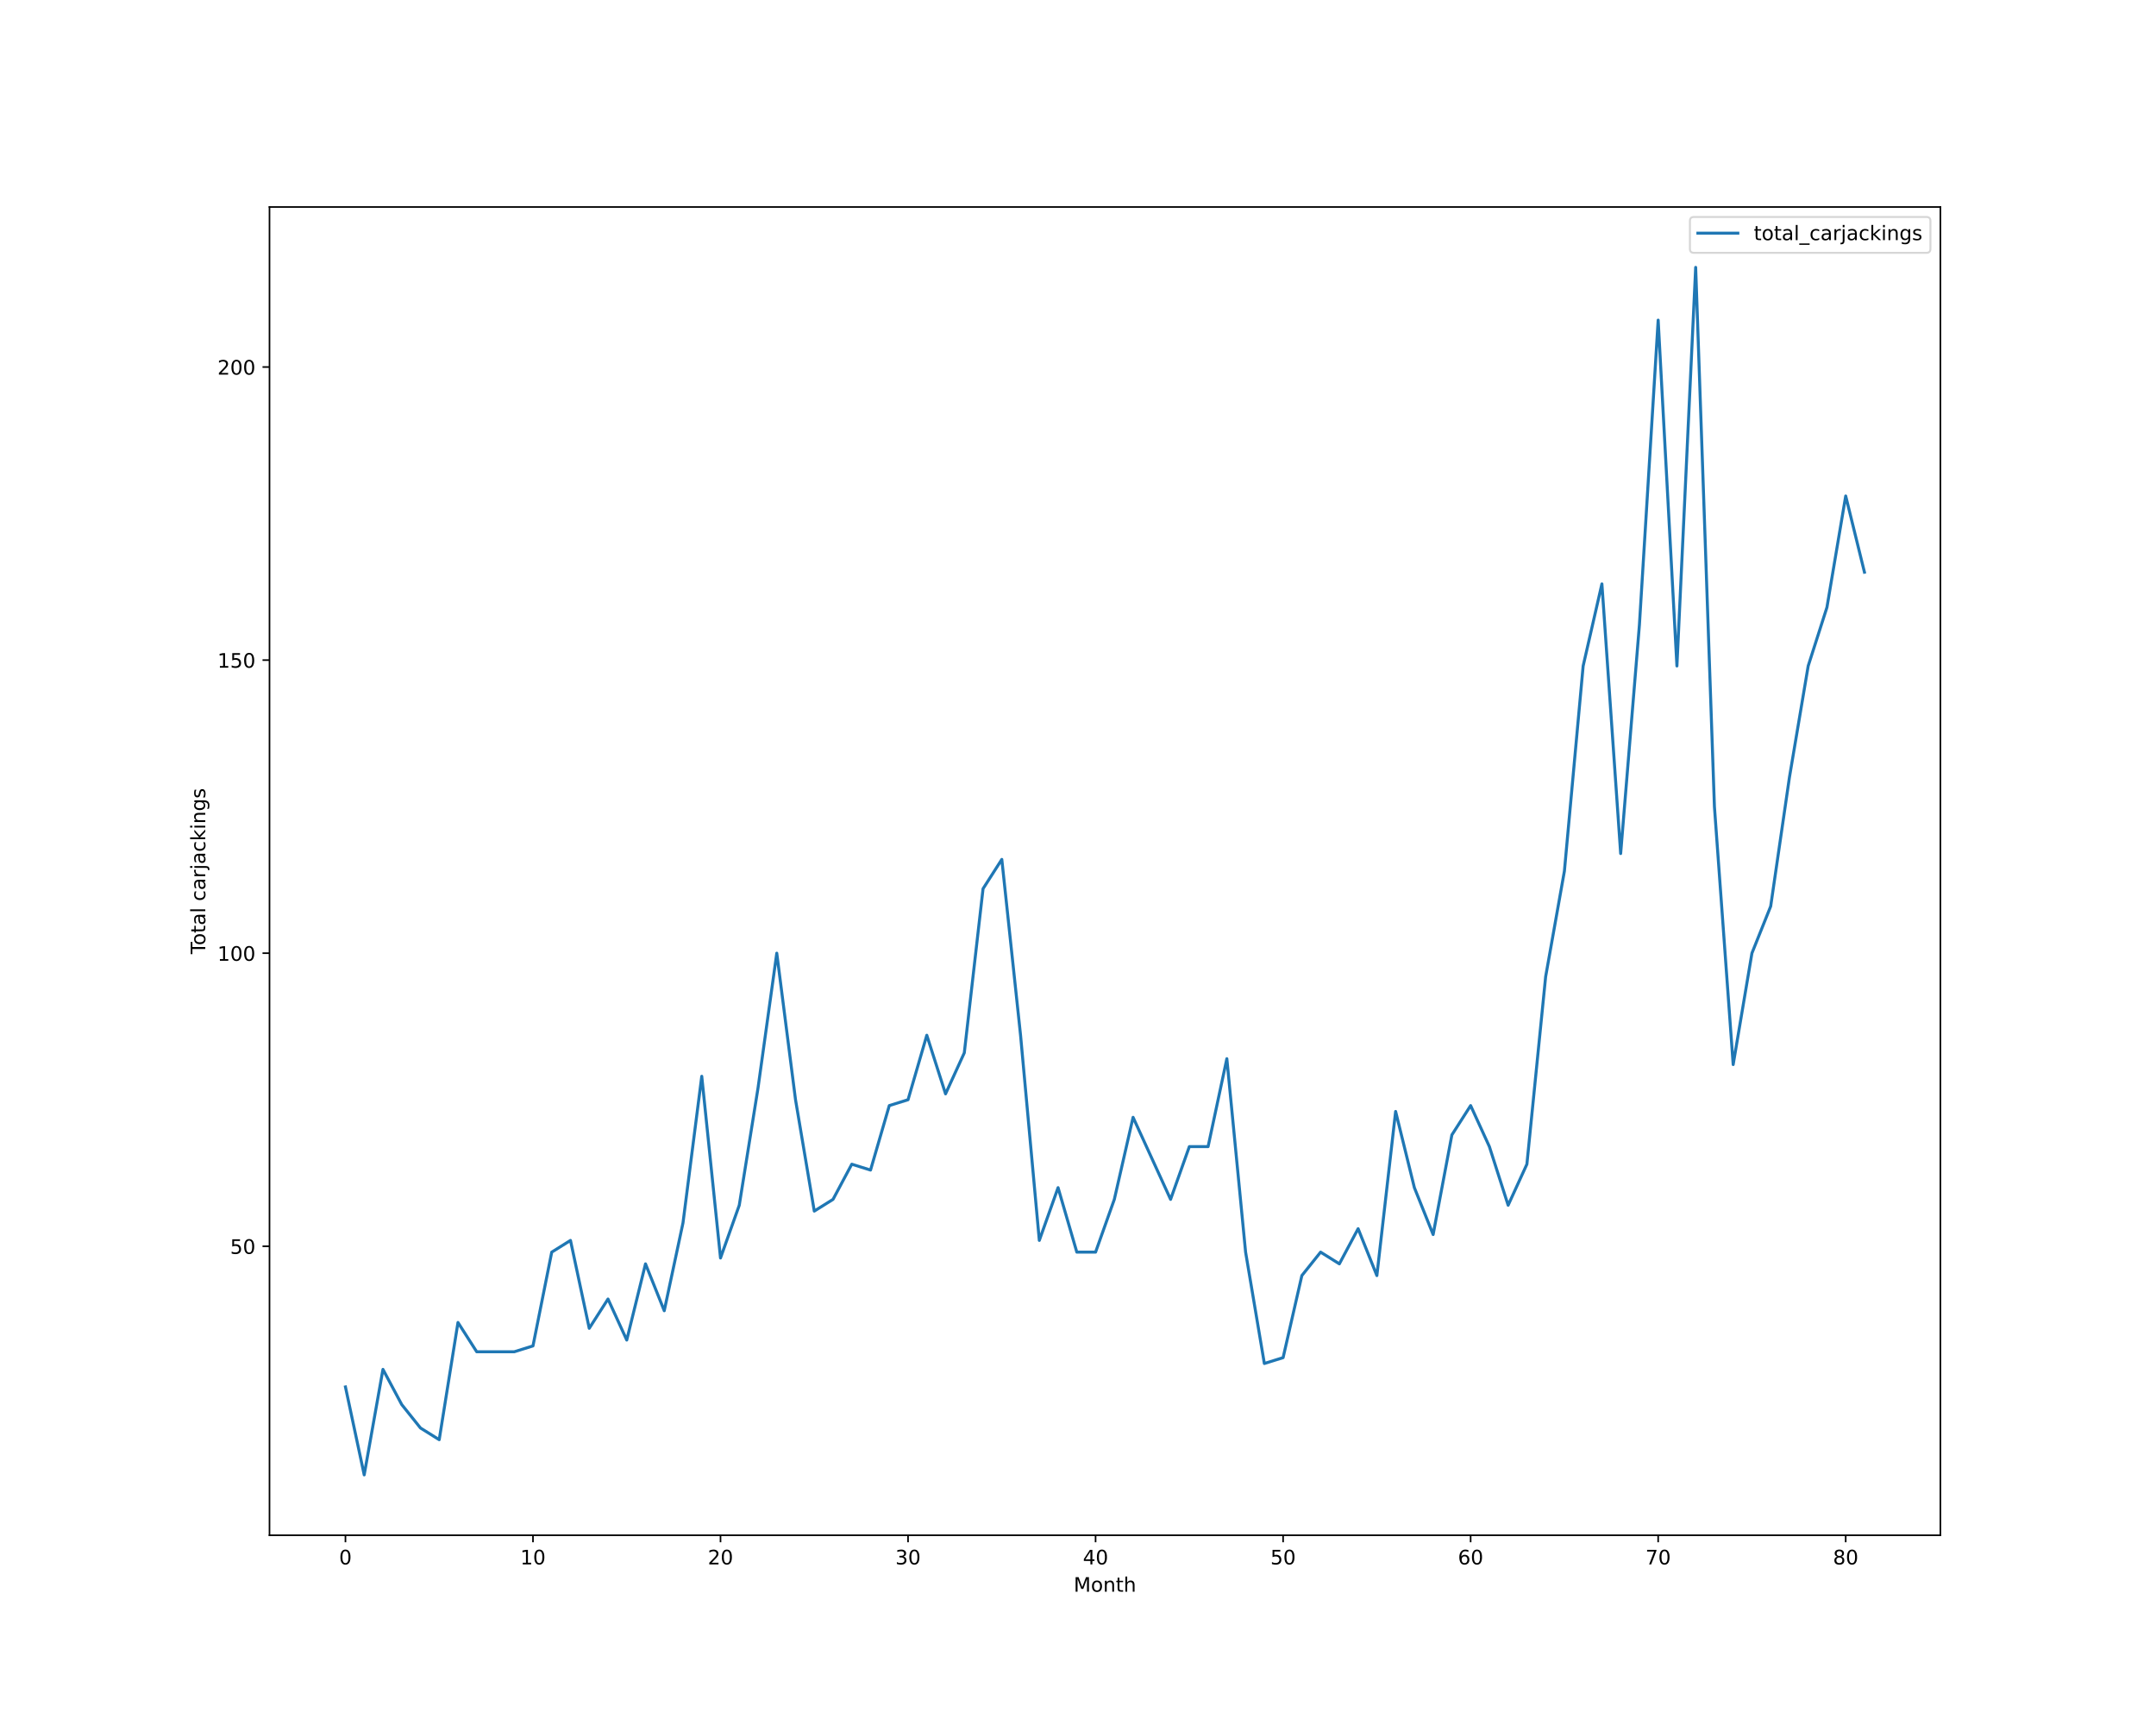
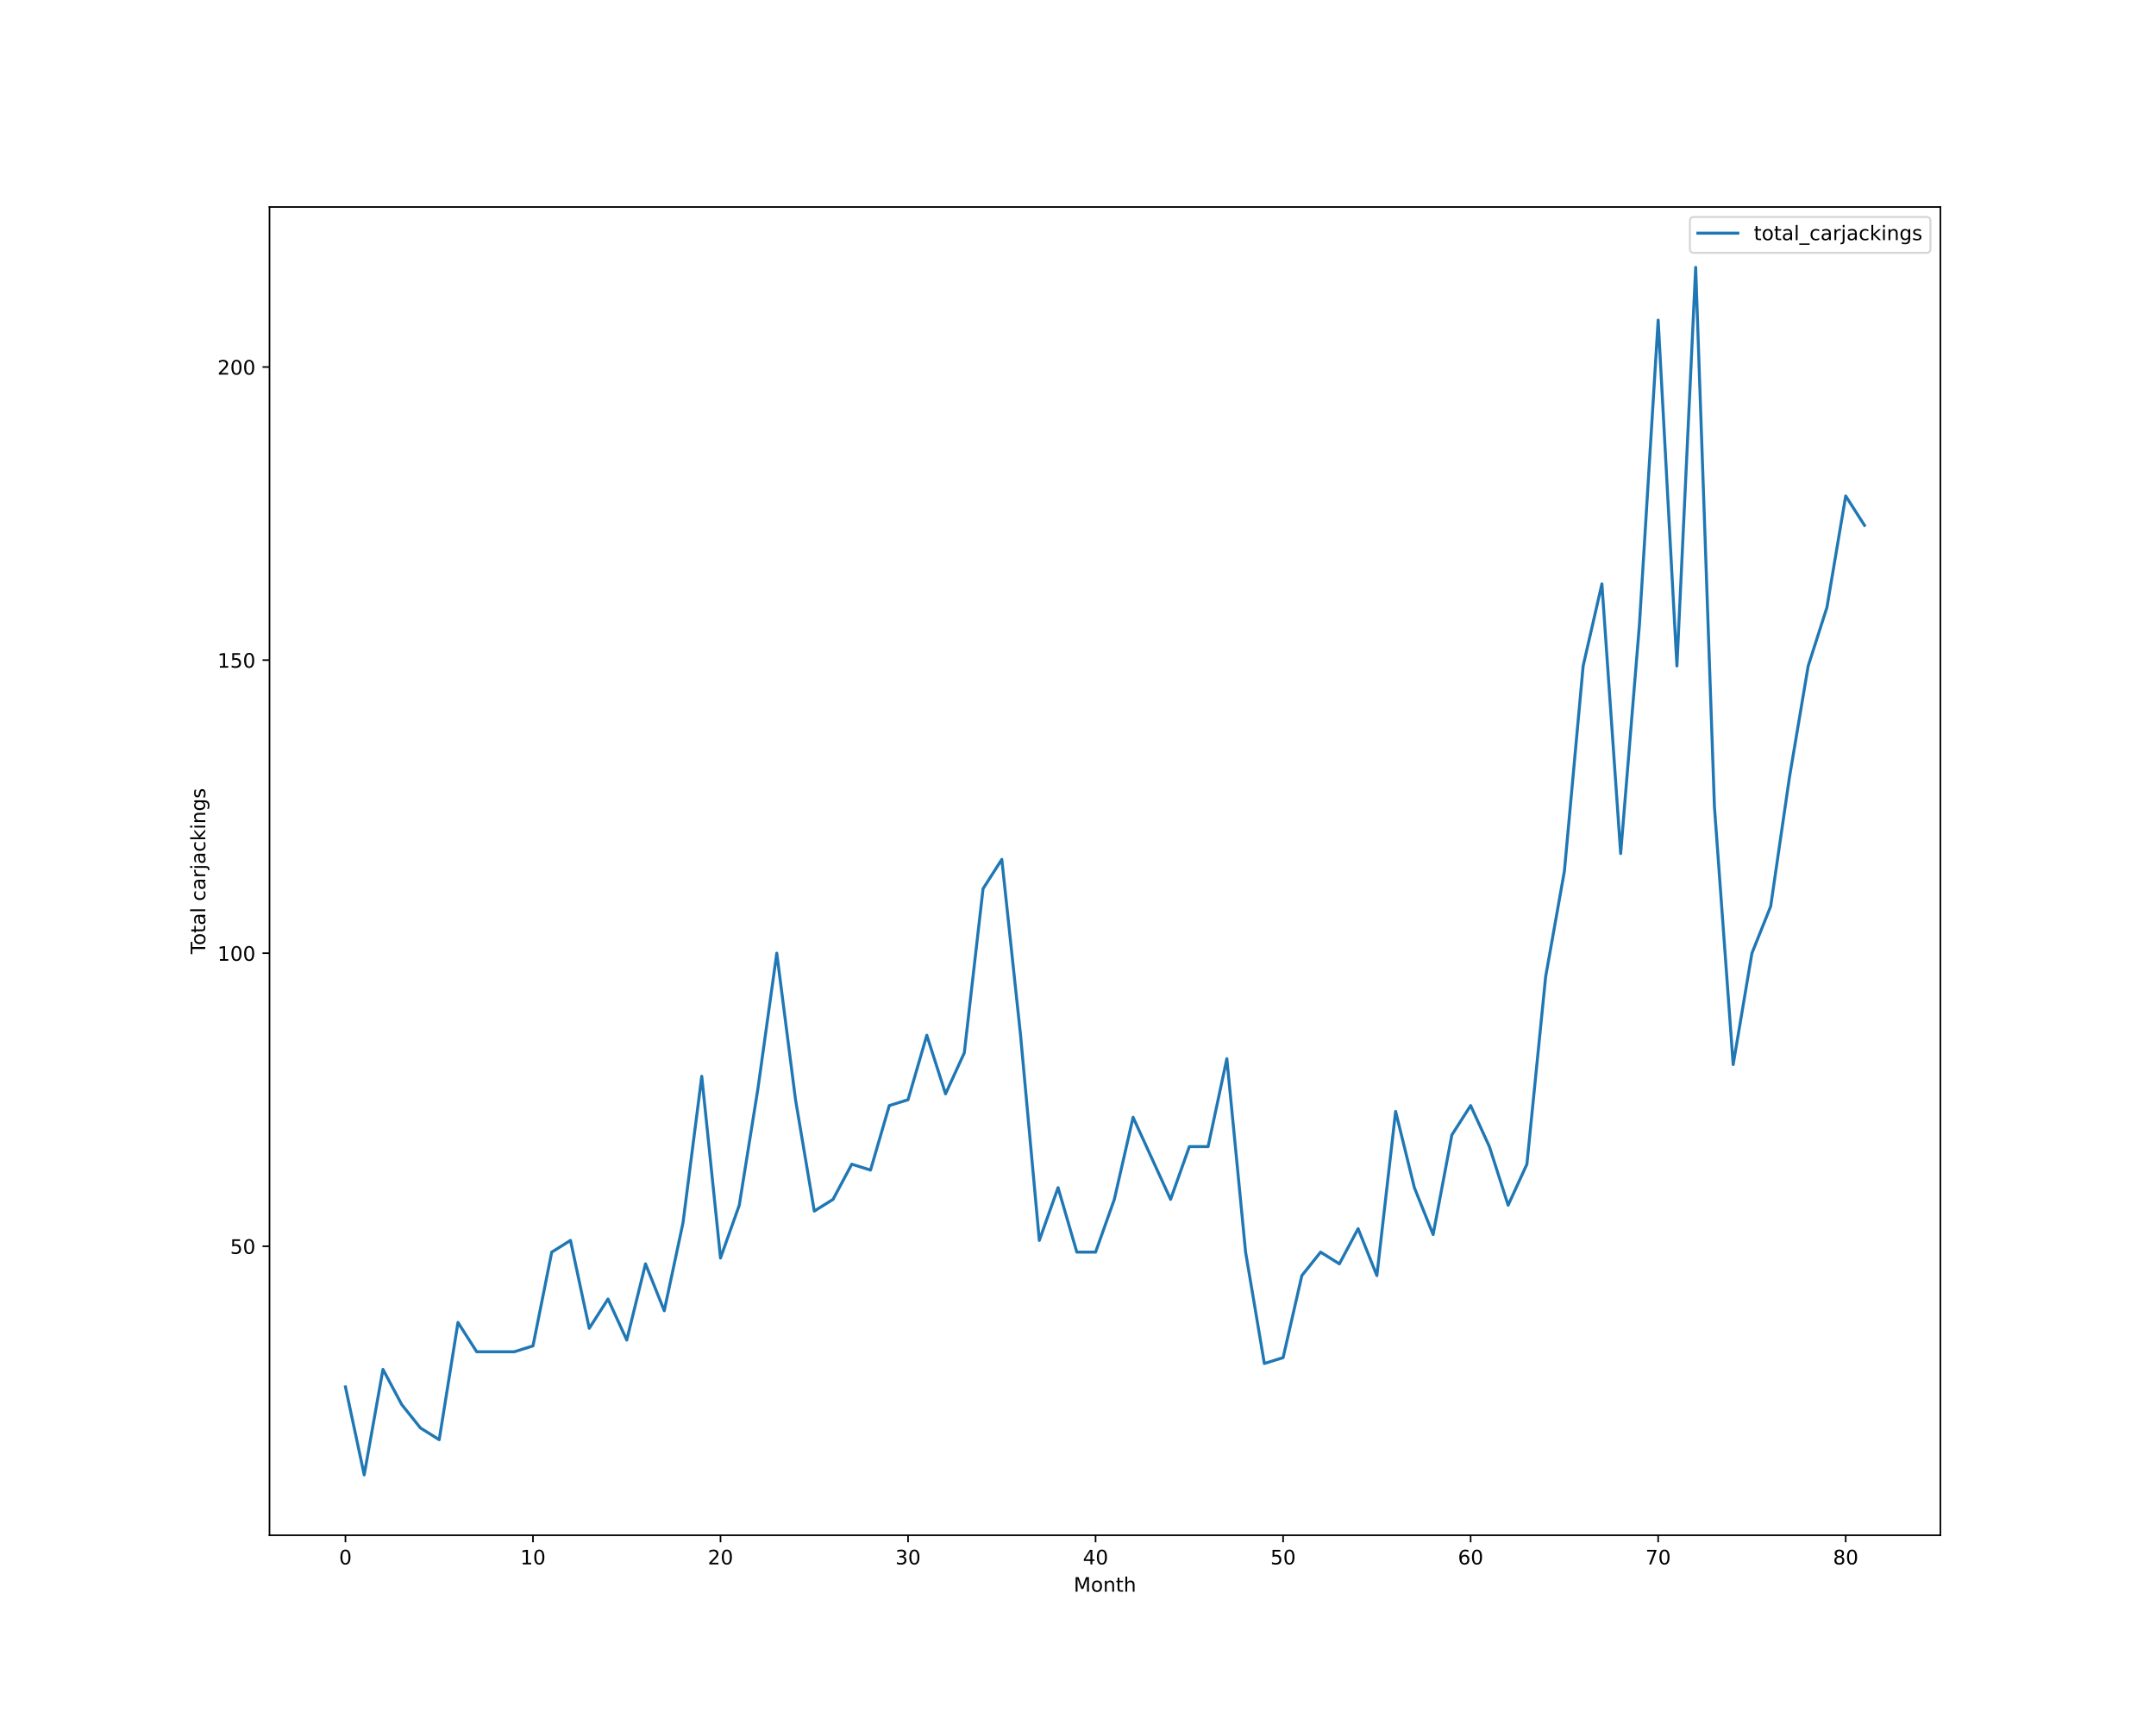
<svg xmlns="http://www.w3.org/2000/svg" xmlns:xlink="http://www.w3.org/1999/xlink" height="864pt" version="1.1" viewBox="0 0 1080 864" width="1080pt">
  <defs>
    <style type="text/css">*{stroke-linecap:butt;stroke-linejoin:round;}</style>
  </defs>
  <g id="figure_1">
    <g id="patch_1">
      <path d="M 0 864  L 1080 864  L 1080 0  L 0 0  z " style="fill:#ffffff;" />
    </g>
    <g id="axes_1">
      <g id="patch_2">
        <path d="M 135 768.96  L 972 768.96  L 972 103.68  L 135 103.68  z " style="fill:#ffffff;" />
      </g>
      <g id="matplotlib.axis_1">
        <g id="xtick_1">
          <g id="line2d_1">
            <defs>
-               <path d="M 0 0  L 0 3.5  " id="m0140e368ea" style="stroke:#000000;stroke-width:0.8;" />
-             </defs>
-             <g>
-               <use style="stroke:#000000;stroke-width:0.8;" x="173.045" xlink:href="#m0140e368ea" y="768.96" />
+               <path d="M 0 0  L 0 3.5  " id="m4ea732cf38" style="stroke:#000000;stroke-width:0.8;" />
+             </defs>
+             <g>
+               <use style="stroke:#000000;stroke-width:0.8;" x="173.045" xlink:href="#m4ea732cf38" y="768.96" />
            </g>
          </g>
          <g id="text_1">
            <g transform="translate(169.8642 783.5584)scale(0.1 -0.1)">
              <defs>
                <path d="M 2034 4250  Q 1547 4250 1301 3770  Q 1056 3291 1056 2328  Q 1056 1369 1301 889  Q 1547 409 2034 409  Q 2525 409 2770 889  Q 3016 1369 3016 2328  Q 3016 3291 2770 3770  Q 2525 4250 2034 4250  z M 2034 4750  Q 2819 4750 3233 4129  Q 3647 3509 3647 2328  Q 3647 1150 3233 529  Q 2819 -91 2034 -91  Q 1250 -91 836 529  Q 422 1150 422 2328  Q 422 3509 836 4129  Q 1250 4750 2034 4750  z " id="DejaVuSans-30" transform="scale(0.015625)" />
              </defs>
              <use xlink:href="#DejaVuSans-30" />
            </g>
          </g>
        </g>
        <g id="xtick_2">
          <g id="line2d_2">
            <g>
-               <use style="stroke:#000000;stroke-width:0.8;" x="266.985" xlink:href="#m0140e368ea" y="768.96" />
+               <use style="stroke:#000000;stroke-width:0.8;" x="266.985" xlink:href="#m4ea732cf38" y="768.96" />
            </g>
          </g>
          <g id="text_2">
            <g transform="translate(260.6223 783.5584)scale(0.1 -0.1)">
              <defs>
                <path d="M 794 531  L 1825 531  L 1825 4091  L 703 3866  L 703 4441  L 1819 4666  L 2450 4666  L 2450 531  L 3481 531  L 3481 0  L 794 0  L 794 531  z " id="DejaVuSans-31" transform="scale(0.015625)" />
              </defs>
              <use xlink:href="#DejaVuSans-31" />
              <use x="63.623" xlink:href="#DejaVuSans-30" />
            </g>
          </g>
        </g>
        <g id="xtick_3">
          <g id="line2d_3">
            <g>
-               <use style="stroke:#000000;stroke-width:0.8;" x="360.924" xlink:href="#m0140e368ea" y="768.96" />
+               <use style="stroke:#000000;stroke-width:0.8;" x="360.924" xlink:href="#m4ea732cf38" y="768.96" />
            </g>
          </g>
          <g id="text_3">
            <g transform="translate(354.5617 783.5584)scale(0.1 -0.1)">
              <defs>
                <path d="M 1228 531  L 3431 531  L 3431 0  L 469 0  L 469 531  Q 828 903 1448 1529  Q 2069 2156 2228 2338  Q 2531 2678 2651 2914  Q 2772 3150 2772 3378  Q 2772 3750 2511 3984  Q 2250 4219 1831 4219  Q 1534 4219 1204 4116  Q 875 4013 500 3803  L 500 4441  Q 881 4594 1212 4672  Q 1544 4750 1819 4750  Q 2544 4750 2975 4387  Q 3406 4025 3406 3419  Q 3406 3131 3298 2873  Q 3191 2616 2906 2266  Q 2828 2175 2409 1742  Q 1991 1309 1228 531  z " id="DejaVuSans-32" transform="scale(0.015625)" />
              </defs>
              <use xlink:href="#DejaVuSans-32" />
              <use x="63.623" xlink:href="#DejaVuSans-30" />
            </g>
          </g>
        </g>
        <g id="xtick_4">
          <g id="line2d_4">
            <g>
-               <use style="stroke:#000000;stroke-width:0.8;" x="454.864" xlink:href="#m0140e368ea" y="768.96" />
+               <use style="stroke:#000000;stroke-width:0.8;" x="454.864" xlink:href="#m4ea732cf38" y="768.96" />
            </g>
          </g>
          <g id="text_4">
            <g transform="translate(448.5011 783.5584)scale(0.1 -0.1)">
              <defs>
                <path d="M 2597 2516  Q 3050 2419 3304 2112  Q 3559 1806 3559 1356  Q 3559 666 3084 287  Q 2609 -91 1734 -91  Q 1441 -91 1130 -33  Q 819 25 488 141  L 488 750  Q 750 597 1062 519  Q 1375 441 1716 441  Q 2309 441 2620 675  Q 2931 909 2931 1356  Q 2931 1769 2642 2001  Q 2353 2234 1838 2234  L 1294 2234  L 1294 2753  L 1863 2753  Q 2328 2753 2575 2939  Q 2822 3125 2822 3475  Q 2822 3834 2567 4026  Q 2313 4219 1838 4219  Q 1578 4219 1281 4162  Q 984 4106 628 3988  L 628 4550  Q 988 4650 1302 4700  Q 1616 4750 1894 4750  Q 2613 4750 3031 4423  Q 3450 4097 3450 3541  Q 3450 3153 3228 2886  Q 3006 2619 2597 2516  z " id="DejaVuSans-33" transform="scale(0.015625)" />
              </defs>
              <use xlink:href="#DejaVuSans-33" />
              <use x="63.623" xlink:href="#DejaVuSans-30" />
            </g>
          </g>
        </g>
        <g id="xtick_5">
          <g id="line2d_5">
            <g>
-               <use style="stroke:#000000;stroke-width:0.8;" x="548.803" xlink:href="#m0140e368ea" y="768.96" />
+               <use style="stroke:#000000;stroke-width:0.8;" x="548.803" xlink:href="#m4ea732cf38" y="768.96" />
            </g>
          </g>
          <g id="text_5">
            <g transform="translate(542.4405 783.5584)scale(0.1 -0.1)">
              <defs>
                <path d="M 2419 4116  L 825 1625  L 2419 1625  L 2419 4116  z M 2253 4666  L 3047 4666  L 3047 1625  L 3713 1625  L 3713 1100  L 3047 1100  L 3047 0  L 2419 0  L 2419 1100  L 313 1100  L 313 1709  L 2253 4666  z " id="DejaVuSans-34" transform="scale(0.015625)" />
              </defs>
              <use xlink:href="#DejaVuSans-34" />
              <use x="63.623" xlink:href="#DejaVuSans-30" />
            </g>
          </g>
        </g>
        <g id="xtick_6">
          <g id="line2d_6">
            <g>
-               <use style="stroke:#000000;stroke-width:0.8;" x="642.742" xlink:href="#m0140e368ea" y="768.96" />
+               <use style="stroke:#000000;stroke-width:0.8;" x="642.742" xlink:href="#m4ea732cf38" y="768.96" />
            </g>
          </g>
          <g id="text_6">
            <g transform="translate(636.3799 783.5584)scale(0.1 -0.1)">
              <defs>
                <path d="M 691 4666  L 3169 4666  L 3169 4134  L 1269 4134  L 1269 2991  Q 1406 3038 1543 3061  Q 1681 3084 1819 3084  Q 2600 3084 3056 2656  Q 3513 2228 3513 1497  Q 3513 744 3044 326  Q 2575 -91 1722 -91  Q 1428 -91 1123 -41  Q 819 9 494 109  L 494 744  Q 775 591 1075 516  Q 1375 441 1709 441  Q 2250 441 2565 725  Q 2881 1009 2881 1497  Q 2881 1984 2565 2268  Q 2250 2553 1709 2553  Q 1456 2553 1204 2497  Q 953 2441 691 2322  L 691 4666  z " id="DejaVuSans-35" transform="scale(0.015625)" />
              </defs>
              <use xlink:href="#DejaVuSans-35" />
              <use x="63.623" xlink:href="#DejaVuSans-30" />
            </g>
          </g>
        </g>
        <g id="xtick_7">
          <g id="line2d_7">
            <g>
-               <use style="stroke:#000000;stroke-width:0.8;" x="736.682" xlink:href="#m0140e368ea" y="768.96" />
+               <use style="stroke:#000000;stroke-width:0.8;" x="736.682" xlink:href="#m4ea732cf38" y="768.96" />
            </g>
          </g>
          <g id="text_7">
            <g transform="translate(730.3193 783.5584)scale(0.1 -0.1)">
              <defs>
                <path d="M 2113 2584  Q 1688 2584 1439 2293  Q 1191 2003 1191 1497  Q 1191 994 1439 701  Q 1688 409 2113 409  Q 2538 409 2786 701  Q 3034 994 3034 1497  Q 3034 2003 2786 2293  Q 2538 2584 2113 2584  z M 3366 4563  L 3366 3988  Q 3128 4100 2886 4159  Q 2644 4219 2406 4219  Q 1781 4219 1451 3797  Q 1122 3375 1075 2522  Q 1259 2794 1537 2939  Q 1816 3084 2150 3084  Q 2853 3084 3261 2657  Q 3669 2231 3669 1497  Q 3669 778 3244 343  Q 2819 -91 2113 -91  Q 1303 -91 875 529  Q 447 1150 447 2328  Q 447 3434 972 4092  Q 1497 4750 2381 4750  Q 2619 4750 2861 4703  Q 3103 4656 3366 4563  z " id="DejaVuSans-36" transform="scale(0.015625)" />
              </defs>
              <use xlink:href="#DejaVuSans-36" />
              <use x="63.623" xlink:href="#DejaVuSans-30" />
            </g>
          </g>
        </g>
        <g id="xtick_8">
          <g id="line2d_8">
            <g>
-               <use style="stroke:#000000;stroke-width:0.8;" x="830.621" xlink:href="#m0140e368ea" y="768.96" />
+               <use style="stroke:#000000;stroke-width:0.8;" x="830.621" xlink:href="#m4ea732cf38" y="768.96" />
            </g>
          </g>
          <g id="text_8">
            <g transform="translate(824.2587 783.5584)scale(0.1 -0.1)">
              <defs>
                <path d="M 525 4666  L 3525 4666  L 3525 4397  L 1831 0  L 1172 0  L 2766 4134  L 525 4134  L 525 4666  z " id="DejaVuSans-37" transform="scale(0.015625)" />
              </defs>
              <use xlink:href="#DejaVuSans-37" />
              <use x="63.623" xlink:href="#DejaVuSans-30" />
            </g>
          </g>
        </g>
        <g id="xtick_9">
          <g id="line2d_9">
            <g>
-               <use style="stroke:#000000;stroke-width:0.8;" x="924.561" xlink:href="#m0140e368ea" y="768.96" />
+               <use style="stroke:#000000;stroke-width:0.8;" x="924.561" xlink:href="#m4ea732cf38" y="768.96" />
            </g>
          </g>
          <g id="text_9">
            <g transform="translate(918.1981 783.5584)scale(0.1 -0.1)">
              <defs>
                <path d="M 2034 2216  Q 1584 2216 1326 1975  Q 1069 1734 1069 1313  Q 1069 891 1326 650  Q 1584 409 2034 409  Q 2484 409 2743 651  Q 3003 894 3003 1313  Q 3003 1734 2745 1975  Q 2488 2216 2034 2216  z M 1403 2484  Q 997 2584 770 2862  Q 544 3141 544 3541  Q 544 4100 942 4425  Q 1341 4750 2034 4750  Q 2731 4750 3128 4425  Q 3525 4100 3525 3541  Q 3525 3141 3298 2862  Q 3072 2584 2669 2484  Q 3125 2378 3379 2068  Q 3634 1759 3634 1313  Q 3634 634 3220 271  Q 2806 -91 2034 -91  Q 1263 -91 848 271  Q 434 634 434 1313  Q 434 1759 690 2068  Q 947 2378 1403 2484  z M 1172 3481  Q 1172 3119 1398 2916  Q 1625 2713 2034 2713  Q 2441 2713 2670 2916  Q 2900 3119 2900 3481  Q 2900 3844 2670 4047  Q 2441 4250 2034 4250  Q 1625 4250 1398 4047  Q 1172 3844 1172 3481  z " id="DejaVuSans-38" transform="scale(0.015625)" />
              </defs>
              <use xlink:href="#DejaVuSans-38" />
              <use x="63.623" xlink:href="#DejaVuSans-30" />
            </g>
          </g>
        </g>
        <g id="text_10">
          <g transform="translate(537.8289 797.2366)scale(0.1 -0.1)">
            <defs>
              <path d="M 628 4666  L 1569 4666  L 2759 1491  L 3956 4666  L 4897 4666  L 4897 0  L 4281 0  L 4281 4097  L 3078 897  L 2444 897  L 1241 4097  L 1241 0  L 628 0  L 628 4666  z " id="DejaVuSans-4d" transform="scale(0.015625)" />
              <path d="M 1959 3097  Q 1497 3097 1228 2736  Q 959 2375 959 1747  Q 959 1119 1226 758  Q 1494 397 1959 397  Q 2419 397 2687 759  Q 2956 1122 2956 1747  Q 2956 2369 2687 2733  Q 2419 3097 1959 3097  z M 1959 3584  Q 2709 3584 3137 3096  Q 3566 2609 3566 1747  Q 3566 888 3137 398  Q 2709 -91 1959 -91  Q 1206 -91 779 398  Q 353 888 353 1747  Q 353 2609 779 3096  Q 1206 3584 1959 3584  z " id="DejaVuSans-6f" transform="scale(0.015625)" />
              <path d="M 3513 2113  L 3513 0  L 2938 0  L 2938 2094  Q 2938 2591 2744 2837  Q 2550 3084 2163 3084  Q 1697 3084 1428 2787  Q 1159 2491 1159 1978  L 1159 0  L 581 0  L 581 3500  L 1159 3500  L 1159 2956  Q 1366 3272 1645 3428  Q 1925 3584 2291 3584  Q 2894 3584 3203 3211  Q 3513 2838 3513 2113  z " id="DejaVuSans-6e" transform="scale(0.015625)" />
              <path d="M 1172 4494  L 1172 3500  L 2356 3500  L 2356 3053  L 1172 3053  L 1172 1153  Q 1172 725 1289 603  Q 1406 481 1766 481  L 2356 481  L 2356 0  L 1766 0  Q 1100 0 847 248  Q 594 497 594 1153  L 594 3053  L 172 3053  L 172 3500  L 594 3500  L 594 4494  L 1172 4494  z " id="DejaVuSans-74" transform="scale(0.015625)" />
              <path d="M 3513 2113  L 3513 0  L 2938 0  L 2938 2094  Q 2938 2591 2744 2837  Q 2550 3084 2163 3084  Q 1697 3084 1428 2787  Q 1159 2491 1159 1978  L 1159 0  L 581 0  L 581 4863  L 1159 4863  L 1159 2956  Q 1366 3272 1645 3428  Q 1925 3584 2291 3584  Q 2894 3584 3203 3211  Q 3513 2838 3513 2113  z " id="DejaVuSans-68" transform="scale(0.015625)" />
            </defs>
            <use xlink:href="#DejaVuSans-4d" />
            <use x="86.279" xlink:href="#DejaVuSans-6f" />
            <use x="147.461" xlink:href="#DejaVuSans-6e" />
            <use x="210.84" xlink:href="#DejaVuSans-74" />
            <use x="250.049" xlink:href="#DejaVuSans-68" />
          </g>
        </g>
      </g>
      <g id="matplotlib.axis_2">
        <g id="ytick_1">
          <g id="line2d_10">
            <defs>
-               <path d="M 0 0  L -3.5 0  " id="mfb85b89b2c" style="stroke:#000000;stroke-width:0.8;" />
-             </defs>
-             <g>
-               <use style="stroke:#000000;stroke-width:0.8;" x="135" xlink:href="#mfb85b89b2c" y="624.219" />
+               <path d="M 0 0  L -3.5 0  " id="me0cf4cf9c4" style="stroke:#000000;stroke-width:0.8;" />
+             </defs>
+             <g>
+               <use style="stroke:#000000;stroke-width:0.8;" x="135" xlink:href="#me0cf4cf9c4" y="624.219" />
            </g>
          </g>
          <g id="text_11">
            <g transform="translate(115.275 628.0182)scale(0.1 -0.1)">
              <use xlink:href="#DejaVuSans-35" />
              <use x="63.623" xlink:href="#DejaVuSans-30" />
            </g>
          </g>
        </g>
        <g id="ytick_2">
          <g id="line2d_11">
            <g>
-               <use style="stroke:#000000;stroke-width:0.8;" x="135" xlink:href="#mfb85b89b2c" y="477.423" />
+               <use style="stroke:#000000;stroke-width:0.8;" x="135" xlink:href="#me0cf4cf9c4" y="477.423" />
            </g>
          </g>
          <g id="text_12">
            <g transform="translate(108.9125 481.2221)scale(0.1 -0.1)">
              <use xlink:href="#DejaVuSans-31" />
              <use x="63.623" xlink:href="#DejaVuSans-30" />
              <use x="127.246" xlink:href="#DejaVuSans-30" />
            </g>
          </g>
        </g>
        <g id="ytick_3">
          <g id="line2d_12">
            <g>
-               <use style="stroke:#000000;stroke-width:0.8;" x="135" xlink:href="#mfb85b89b2c" y="330.627" />
+               <use style="stroke:#000000;stroke-width:0.8;" x="135" xlink:href="#me0cf4cf9c4" y="330.627" />
            </g>
          </g>
          <g id="text_13">
            <g transform="translate(108.9125 334.426)scale(0.1 -0.1)">
              <use xlink:href="#DejaVuSans-31" />
              <use x="63.623" xlink:href="#DejaVuSans-35" />
              <use x="127.246" xlink:href="#DejaVuSans-30" />
            </g>
          </g>
        </g>
        <g id="ytick_4">
          <g id="line2d_13">
            <g>
-               <use style="stroke:#000000;stroke-width:0.8;" x="135" xlink:href="#mfb85b89b2c" y="183.831" />
+               <use style="stroke:#000000;stroke-width:0.8;" x="135" xlink:href="#me0cf4cf9c4" y="183.831" />
            </g>
          </g>
          <g id="text_14">
            <g transform="translate(108.9125 187.6299)scale(0.1 -0.1)">
              <use xlink:href="#DejaVuSans-32" />
              <use x="63.623" xlink:href="#DejaVuSans-30" />
              <use x="127.246" xlink:href="#DejaVuSans-30" />
            </g>
          </g>
        </g>
        <g id="text_15">
          <g transform="translate(102.8328 477.8888)rotate(-90)scale(0.1 -0.1)">
            <defs>
              <path d="M -19 4666  L 3928 4666  L 3928 4134  L 2272 4134  L 2272 0  L 1638 0  L 1638 4134  L -19 4134  L -19 4666  z " id="DejaVuSans-54" transform="scale(0.015625)" />
              <path d="M 2194 1759  Q 1497 1759 1228 1600  Q 959 1441 959 1056  Q 959 750 1161 570  Q 1363 391 1709 391  Q 2188 391 2477 730  Q 2766 1069 2766 1631  L 2766 1759  L 2194 1759  z M 3341 1997  L 3341 0  L 2766 0  L 2766 531  Q 2569 213 2275 61  Q 1981 -91 1556 -91  Q 1019 -91 701 211  Q 384 513 384 1019  Q 384 1609 779 1909  Q 1175 2209 1959 2209  L 2766 2209  L 2766 2266  Q 2766 2663 2505 2880  Q 2244 3097 1772 3097  Q 1472 3097 1187 3025  Q 903 2953 641 2809  L 641 3341  Q 956 3463 1253 3523  Q 1550 3584 1831 3584  Q 2591 3584 2966 3190  Q 3341 2797 3341 1997  z " id="DejaVuSans-61" transform="scale(0.015625)" />
              <path d="M 603 4863  L 1178 4863  L 1178 0  L 603 0  L 603 4863  z " id="DejaVuSans-6c" transform="scale(0.015625)" />
              <path id="DejaVuSans-20" transform="scale(0.015625)" />
              <path d="M 3122 3366  L 3122 2828  Q 2878 2963 2633 3030  Q 2388 3097 2138 3097  Q 1578 3097 1268 2742  Q 959 2388 959 1747  Q 959 1106 1268 751  Q 1578 397 2138 397  Q 2388 397 2633 464  Q 2878 531 3122 666  L 3122 134  Q 2881 22 2623 -34  Q 2366 -91 2075 -91  Q 1284 -91 818 406  Q 353 903 353 1747  Q 353 2603 823 3093  Q 1294 3584 2113 3584  Q 2378 3584 2631 3529  Q 2884 3475 3122 3366  z " id="DejaVuSans-63" transform="scale(0.015625)" />
              <path d="M 2631 2963  Q 2534 3019 2420 3045  Q 2306 3072 2169 3072  Q 1681 3072 1420 2755  Q 1159 2438 1159 1844  L 1159 0  L 581 0  L 581 3500  L 1159 3500  L 1159 2956  Q 1341 3275 1631 3429  Q 1922 3584 2338 3584  Q 2397 3584 2469 3576  Q 2541 3569 2628 3553  L 2631 2963  z " id="DejaVuSans-72" transform="scale(0.015625)" />
              <path d="M 603 3500  L 1178 3500  L 1178 -63  Q 1178 -731 923 -1031  Q 669 -1331 103 -1331  L -116 -1331  L -116 -844  L 38 -844  Q 366 -844 484 -692  Q 603 -541 603 -63  L 603 3500  z M 603 4863  L 1178 4863  L 1178 4134  L 603 4134  L 603 4863  z " id="DejaVuSans-6a" transform="scale(0.015625)" />
              <path d="M 581 4863  L 1159 4863  L 1159 1991  L 2875 3500  L 3609 3500  L 1753 1863  L 3688 0  L 2938 0  L 1159 1709  L 1159 0  L 581 0  L 581 4863  z " id="DejaVuSans-6b" transform="scale(0.015625)" />
              <path d="M 603 3500  L 1178 3500  L 1178 0  L 603 0  L 603 3500  z M 603 4863  L 1178 4863  L 1178 4134  L 603 4134  L 603 4863  z " id="DejaVuSans-69" transform="scale(0.015625)" />
              <path d="M 2906 1791  Q 2906 2416 2648 2759  Q 2391 3103 1925 3103  Q 1463 3103 1205 2759  Q 947 2416 947 1791  Q 947 1169 1205 825  Q 1463 481 1925 481  Q 2391 481 2648 825  Q 2906 1169 2906 1791  z M 3481 434  Q 3481 -459 3084 -895  Q 2688 -1331 1869 -1331  Q 1566 -1331 1297 -1286  Q 1028 -1241 775 -1147  L 775 -588  Q 1028 -725 1275 -790  Q 1522 -856 1778 -856  Q 2344 -856 2625 -561  Q 2906 -266 2906 331  L 2906 616  Q 2728 306 2450 153  Q 2172 0 1784 0  Q 1141 0 747 490  Q 353 981 353 1791  Q 353 2603 747 3093  Q 1141 3584 1784 3584  Q 2172 3584 2450 3431  Q 2728 3278 2906 2969  L 2906 3500  L 3481 3500  L 3481 434  z " id="DejaVuSans-67" transform="scale(0.015625)" />
              <path d="M 2834 3397  L 2834 2853  Q 2591 2978 2328 3040  Q 2066 3103 1784 3103  Q 1356 3103 1142 2972  Q 928 2841 928 2578  Q 928 2378 1081 2264  Q 1234 2150 1697 2047  L 1894 2003  Q 2506 1872 2764 1633  Q 3022 1394 3022 966  Q 3022 478 2636 193  Q 2250 -91 1575 -91  Q 1294 -91 989 -36  Q 684 19 347 128  L 347 722  Q 666 556 975 473  Q 1284 391 1588 391  Q 1994 391 2212 530  Q 2431 669 2431 922  Q 2431 1156 2273 1281  Q 2116 1406 1581 1522  L 1381 1569  Q 847 1681 609 1914  Q 372 2147 372 2553  Q 372 3047 722 3315  Q 1072 3584 1716 3584  Q 2034 3584 2315 3537  Q 2597 3491 2834 3397  z " id="DejaVuSans-73" transform="scale(0.015625)" />
            </defs>
            <use xlink:href="#DejaVuSans-54" />
            <use x="44.084" xlink:href="#DejaVuSans-6f" />
            <use x="105.266" xlink:href="#DejaVuSans-74" />
            <use x="144.475" xlink:href="#DejaVuSans-61" />
            <use x="205.754" xlink:href="#DejaVuSans-6c" />
            <use x="233.537" xlink:href="#DejaVuSans-20" />
            <use x="265.324" xlink:href="#DejaVuSans-63" />
            <use x="320.305" xlink:href="#DejaVuSans-61" />
            <use x="381.584" xlink:href="#DejaVuSans-72" />
            <use x="422.697" xlink:href="#DejaVuSans-6a" />
            <use x="450.48" xlink:href="#DejaVuSans-61" />
            <use x="511.76" xlink:href="#DejaVuSans-63" />
            <use x="566.74" xlink:href="#DejaVuSans-6b" />
            <use x="624.65" xlink:href="#DejaVuSans-69" />
            <use x="652.434" xlink:href="#DejaVuSans-6e" />
            <use x="715.812" xlink:href="#DejaVuSans-67" />
            <use x="779.289" xlink:href="#DejaVuSans-73" />
          </g>
        </g>
      </g>
      <g id="line2d_14">
-         <path clip-path="url(#pb3fb9d5544)" d="M 173.045 694.681  L 182.439 738.72  L 191.833 685.873  L 201.227 703.489  L 210.621 715.233  L 220.015 721.104  L 229.409 662.386  L 238.803 677.066  L 248.197 677.066  L 257.591 677.066  L 266.985 674.13  L 276.379 627.155  L 285.773 621.283  L 295.167 665.322  L 304.561 650.642  L 313.955 671.194  L 323.348 633.027  L 332.742 656.514  L 342.136 612.475  L 351.53 539.077  L 360.924 630.091  L 370.318 603.668  L 379.712 544.949  L 389.106 477.423  L 398.5 550.821  L 407.894 606.603  L 417.288 600.732  L 426.682 583.116  L 436.076 586.052  L 445.47 553.757  L 454.864 550.821  L 464.258 518.526  L 473.652 547.885  L 483.045 527.334  L 492.439 445.128  L 501.833 430.448  L 511.227 518.526  L 520.621 621.283  L 530.015 594.86  L 539.409 627.155  L 548.803 627.155  L 558.197 600.732  L 567.591 559.629  L 576.985 580.18  L 586.379 600.732  L 595.773 574.308  L 605.167 574.308  L 614.561 530.27  L 623.955 627.155  L 633.348 682.937  L 642.742 680.002  L 652.136 638.899  L 661.53 627.155  L 670.924 633.027  L 680.318 615.411  L 689.712 638.899  L 699.106 556.693  L 708.5 594.86  L 717.894 618.347  L 727.288 568.437  L 736.682 553.757  L 746.076 574.308  L 755.47 603.668  L 764.864 583.116  L 774.258 489.167  L 783.652 436.32  L 793.045 333.563  L 802.439 292.46  L 811.833 427.512  L 821.227 313.011  L 830.621 160.343  L 840.015 333.563  L 849.409 133.92  L 858.803 404.025  L 868.197 533.205  L 877.591 477.423  L 886.985 453.936  L 896.379 389.345  L 905.773 333.563  L 915.167 304.203  L 924.561 248.421  L 933.955 286.588  " style="fill:none;stroke:#1f77b4;stroke-linecap:square;stroke-width:1.5;" />
+         <path clip-path="url(#p0edada96a0)" d="M 173.045 694.681  L 182.439 738.72  L 191.833 685.873  L 201.227 703.489  L 210.621 715.233  L 220.015 721.104  L 229.409 662.386  L 238.803 677.066  L 248.197 677.066  L 257.591 677.066  L 266.985 674.13  L 276.379 627.155  L 285.773 621.283  L 295.167 665.322  L 304.561 650.642  L 313.955 671.194  L 323.348 633.027  L 332.742 656.514  L 342.136 612.475  L 351.53 539.077  L 360.924 630.091  L 370.318 603.668  L 379.712 544.949  L 389.106 477.423  L 398.5 550.821  L 407.894 606.603  L 417.288 600.732  L 426.682 583.116  L 436.076 586.052  L 445.47 553.757  L 454.864 550.821  L 464.258 518.526  L 473.652 547.885  L 483.045 527.334  L 492.439 445.128  L 501.833 430.448  L 511.227 518.526  L 520.621 621.283  L 530.015 594.86  L 539.409 627.155  L 548.803 627.155  L 558.197 600.732  L 567.591 559.629  L 576.985 580.18  L 586.379 600.732  L 595.773 574.308  L 605.167 574.308  L 614.561 530.27  L 623.955 627.155  L 633.348 682.937  L 642.742 680.002  L 652.136 638.899  L 661.53 627.155  L 670.924 633.027  L 680.318 615.411  L 689.712 638.899  L 699.106 556.693  L 708.5 594.86  L 717.894 618.347  L 727.288 568.437  L 736.682 553.757  L 746.076 574.308  L 755.47 603.668  L 764.864 583.116  L 774.258 489.167  L 783.652 436.32  L 793.045 333.563  L 802.439 292.46  L 811.833 427.512  L 821.227 313.011  L 830.621 160.343  L 840.015 333.563  L 849.409 133.92  L 858.803 404.025  L 868.197 533.205  L 877.591 477.423  L 886.985 453.936  L 896.379 389.345  L 905.773 333.563  L 915.167 304.203  L 924.561 248.421  L 933.955 263.101  " style="fill:none;stroke:#1f77b4;stroke-linecap:square;stroke-width:1.5;" />
      </g>
      <g id="patch_3">
        <path d="M 135 768.96  L 135 103.68  " style="fill:none;stroke:#000000;stroke-linecap:square;stroke-linejoin:miter;stroke-width:0.8;" />
      </g>
      <g id="patch_4">
        <path d="M 972 768.96  L 972 103.68  " style="fill:none;stroke:#000000;stroke-linecap:square;stroke-linejoin:miter;stroke-width:0.8;" />
      </g>
      <g id="patch_5">
        <path d="M 135 768.96  L 972 768.96  " style="fill:none;stroke:#000000;stroke-linecap:square;stroke-linejoin:miter;stroke-width:0.8;" />
      </g>
      <g id="patch_6">
        <path d="M 135 103.68  L 972 103.68  " style="fill:none;stroke:#000000;stroke-linecap:square;stroke-linejoin:miter;stroke-width:0.8;" />
      </g>
      <g id="legend_1">
        <g id="patch_7">
          <path d="M 848.528 126.636  L 965 126.636  Q 967 126.636 967 124.636  L 967 110.68  Q 967 108.68 965 108.68  L 848.528 108.68  Q 846.528 108.68 846.528 110.68  L 846.528 124.636  Q 846.528 126.636 848.528 126.636  z " style="fill:#ffffff;opacity:0.8;stroke:#cccccc;stroke-linejoin:miter;" />
        </g>
        <g id="line2d_15">
          <path d="M 850.528 116.778  L 870.528 116.778  " style="fill:none;stroke:#1f77b4;stroke-linecap:square;stroke-width:1.5;" />
        </g>
        <g id="line2d_16" />
        <g id="text_16">
          <g transform="translate(878.5281 120.2784)scale(0.1 -0.1)">
            <defs>
              <path d="M 3263 -1063  L 3263 -1509  L -63 -1509  L -63 -1063  L 3263 -1063  z " id="DejaVuSans-5f" transform="scale(0.015625)" />
            </defs>
            <use xlink:href="#DejaVuSans-74" />
            <use x="39.209" xlink:href="#DejaVuSans-6f" />
            <use x="100.391" xlink:href="#DejaVuSans-74" />
            <use x="139.6" xlink:href="#DejaVuSans-61" />
            <use x="200.879" xlink:href="#DejaVuSans-6c" />
            <use x="228.662" xlink:href="#DejaVuSans-5f" />
            <use x="278.662" xlink:href="#DejaVuSans-63" />
            <use x="333.643" xlink:href="#DejaVuSans-61" />
            <use x="394.922" xlink:href="#DejaVuSans-72" />
            <use x="436.035" xlink:href="#DejaVuSans-6a" />
            <use x="463.818" xlink:href="#DejaVuSans-61" />
            <use x="525.098" xlink:href="#DejaVuSans-63" />
            <use x="580.078" xlink:href="#DejaVuSans-6b" />
            <use x="637.988" xlink:href="#DejaVuSans-69" />
            <use x="665.771" xlink:href="#DejaVuSans-6e" />
            <use x="729.15" xlink:href="#DejaVuSans-67" />
            <use x="792.627" xlink:href="#DejaVuSans-73" />
          </g>
        </g>
      </g>
    </g>
  </g>
  <defs>
-     <clipPath id="pb3fb9d5544">
+     <clipPath id="p0edada96a0">
      <rect height="665.28" width="837" x="135" y="103.68" />
    </clipPath>
  </defs>
</svg>
